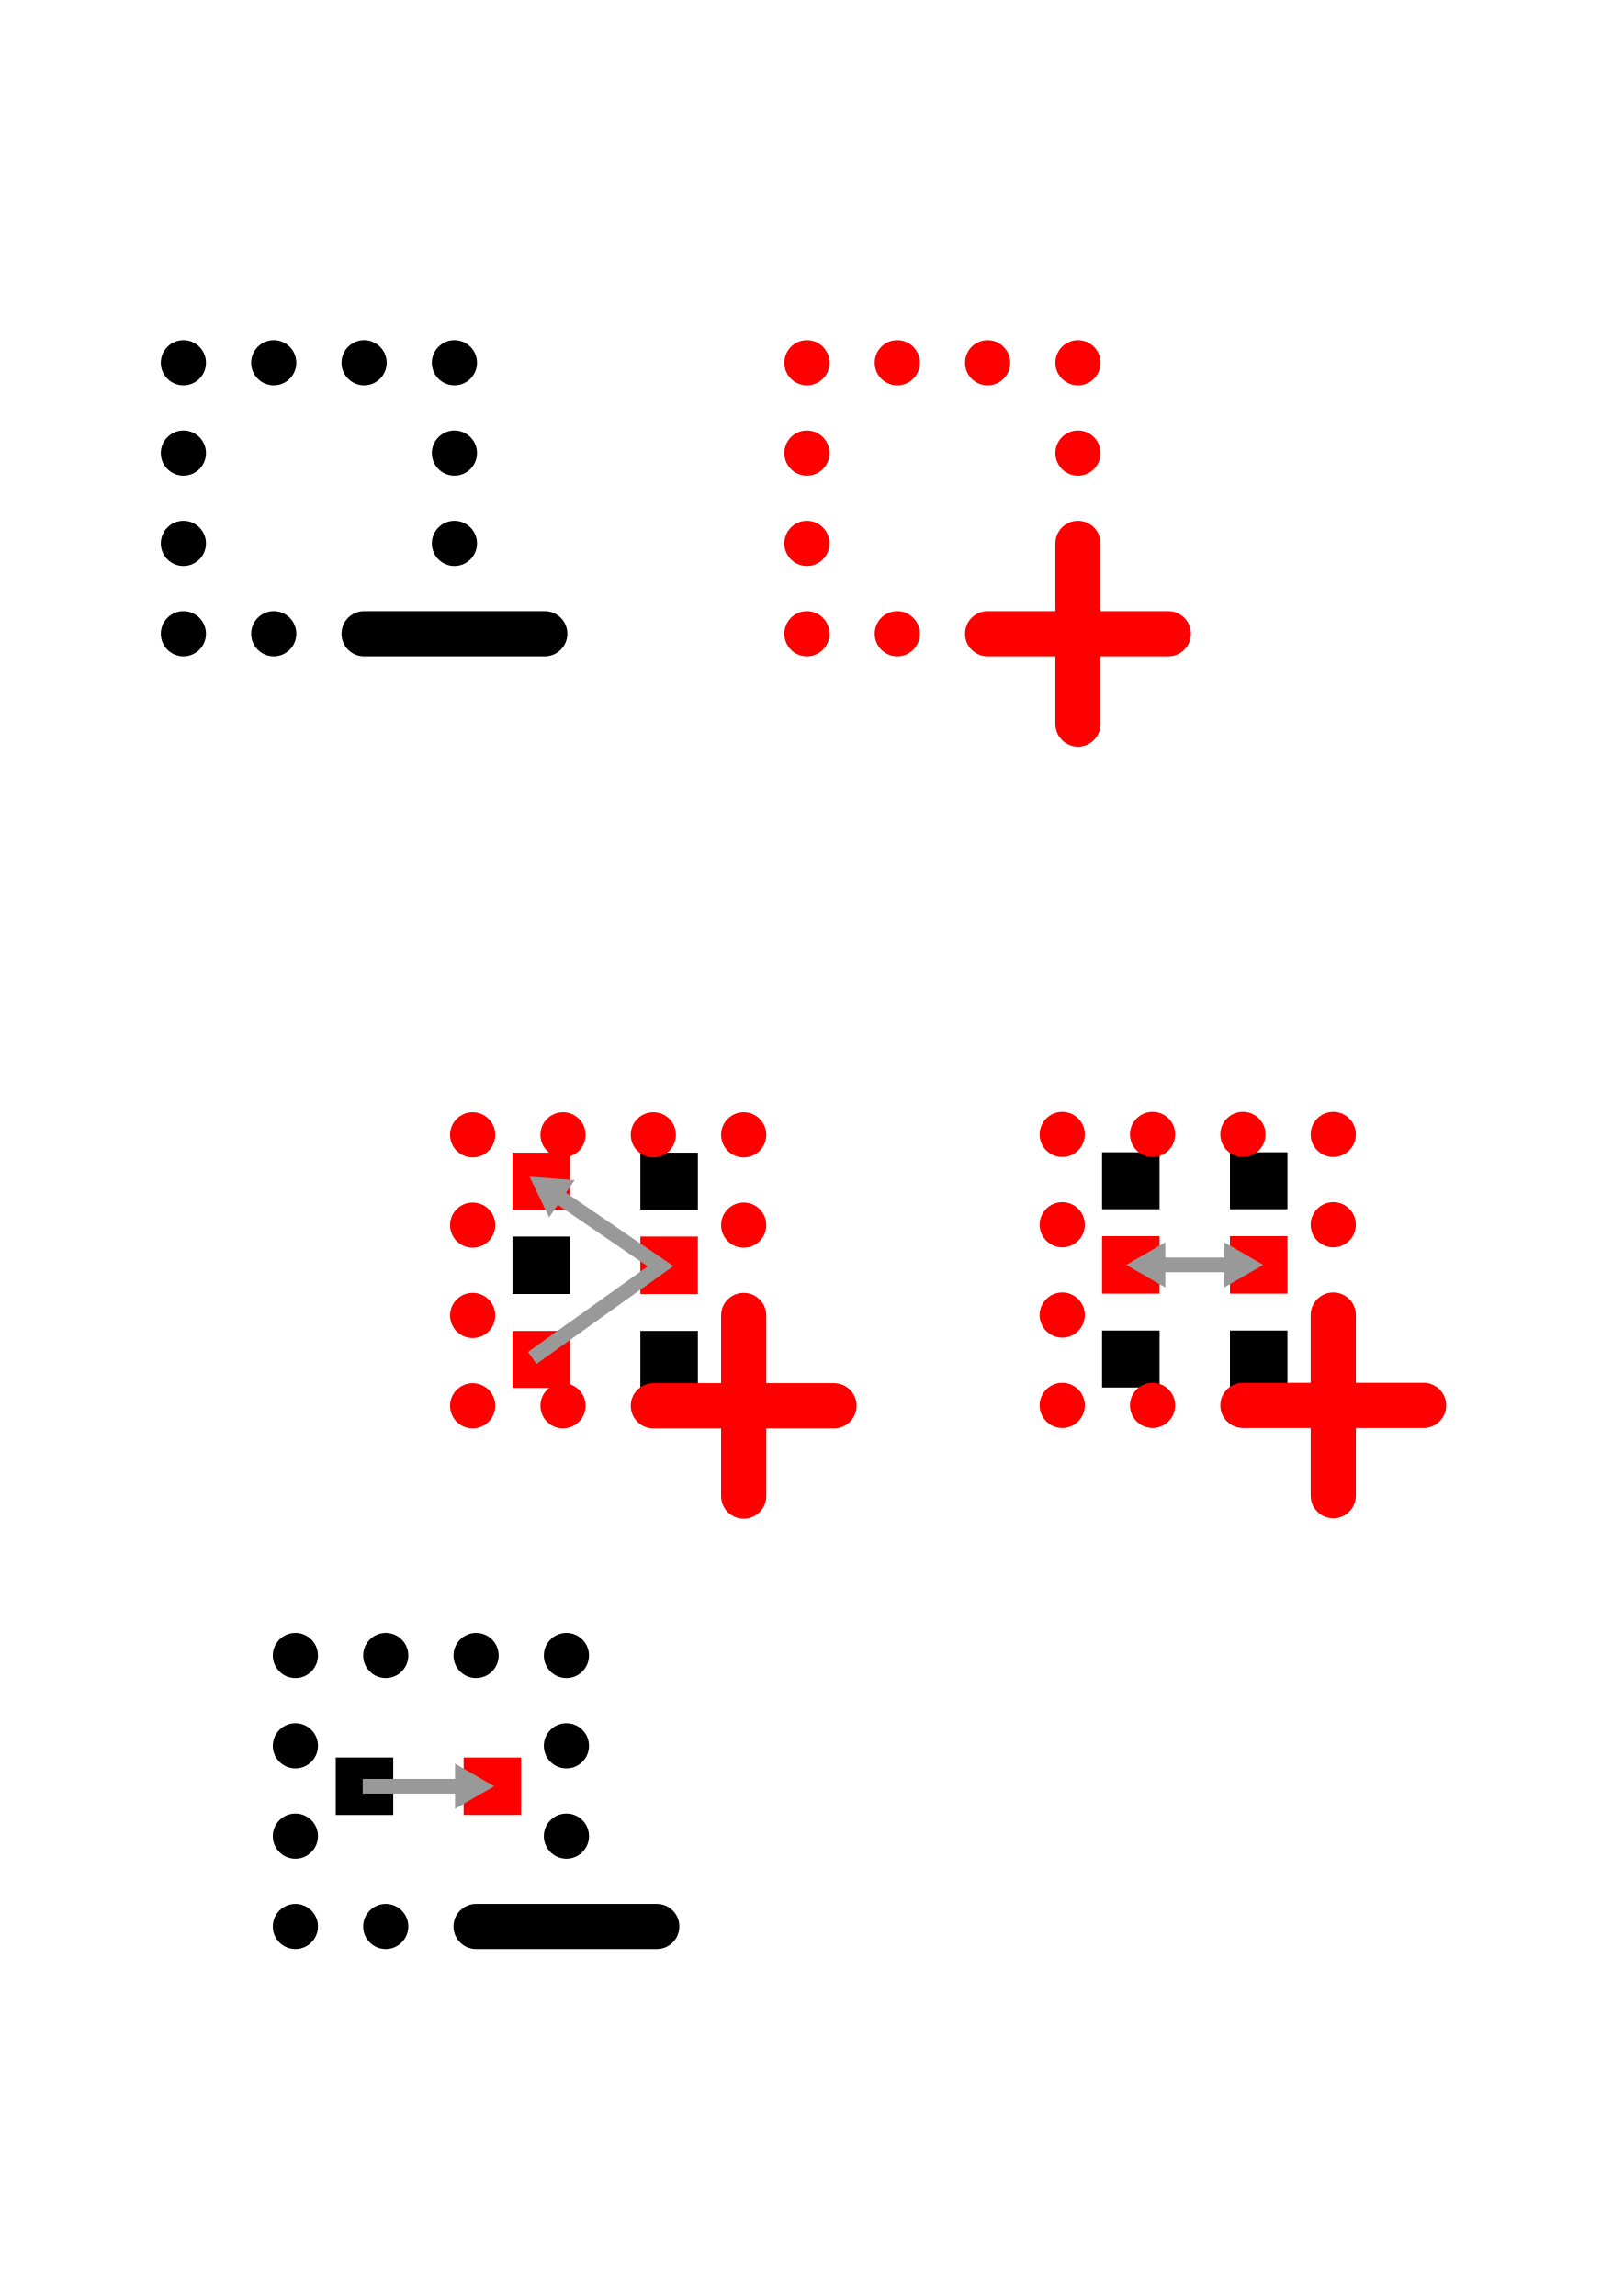
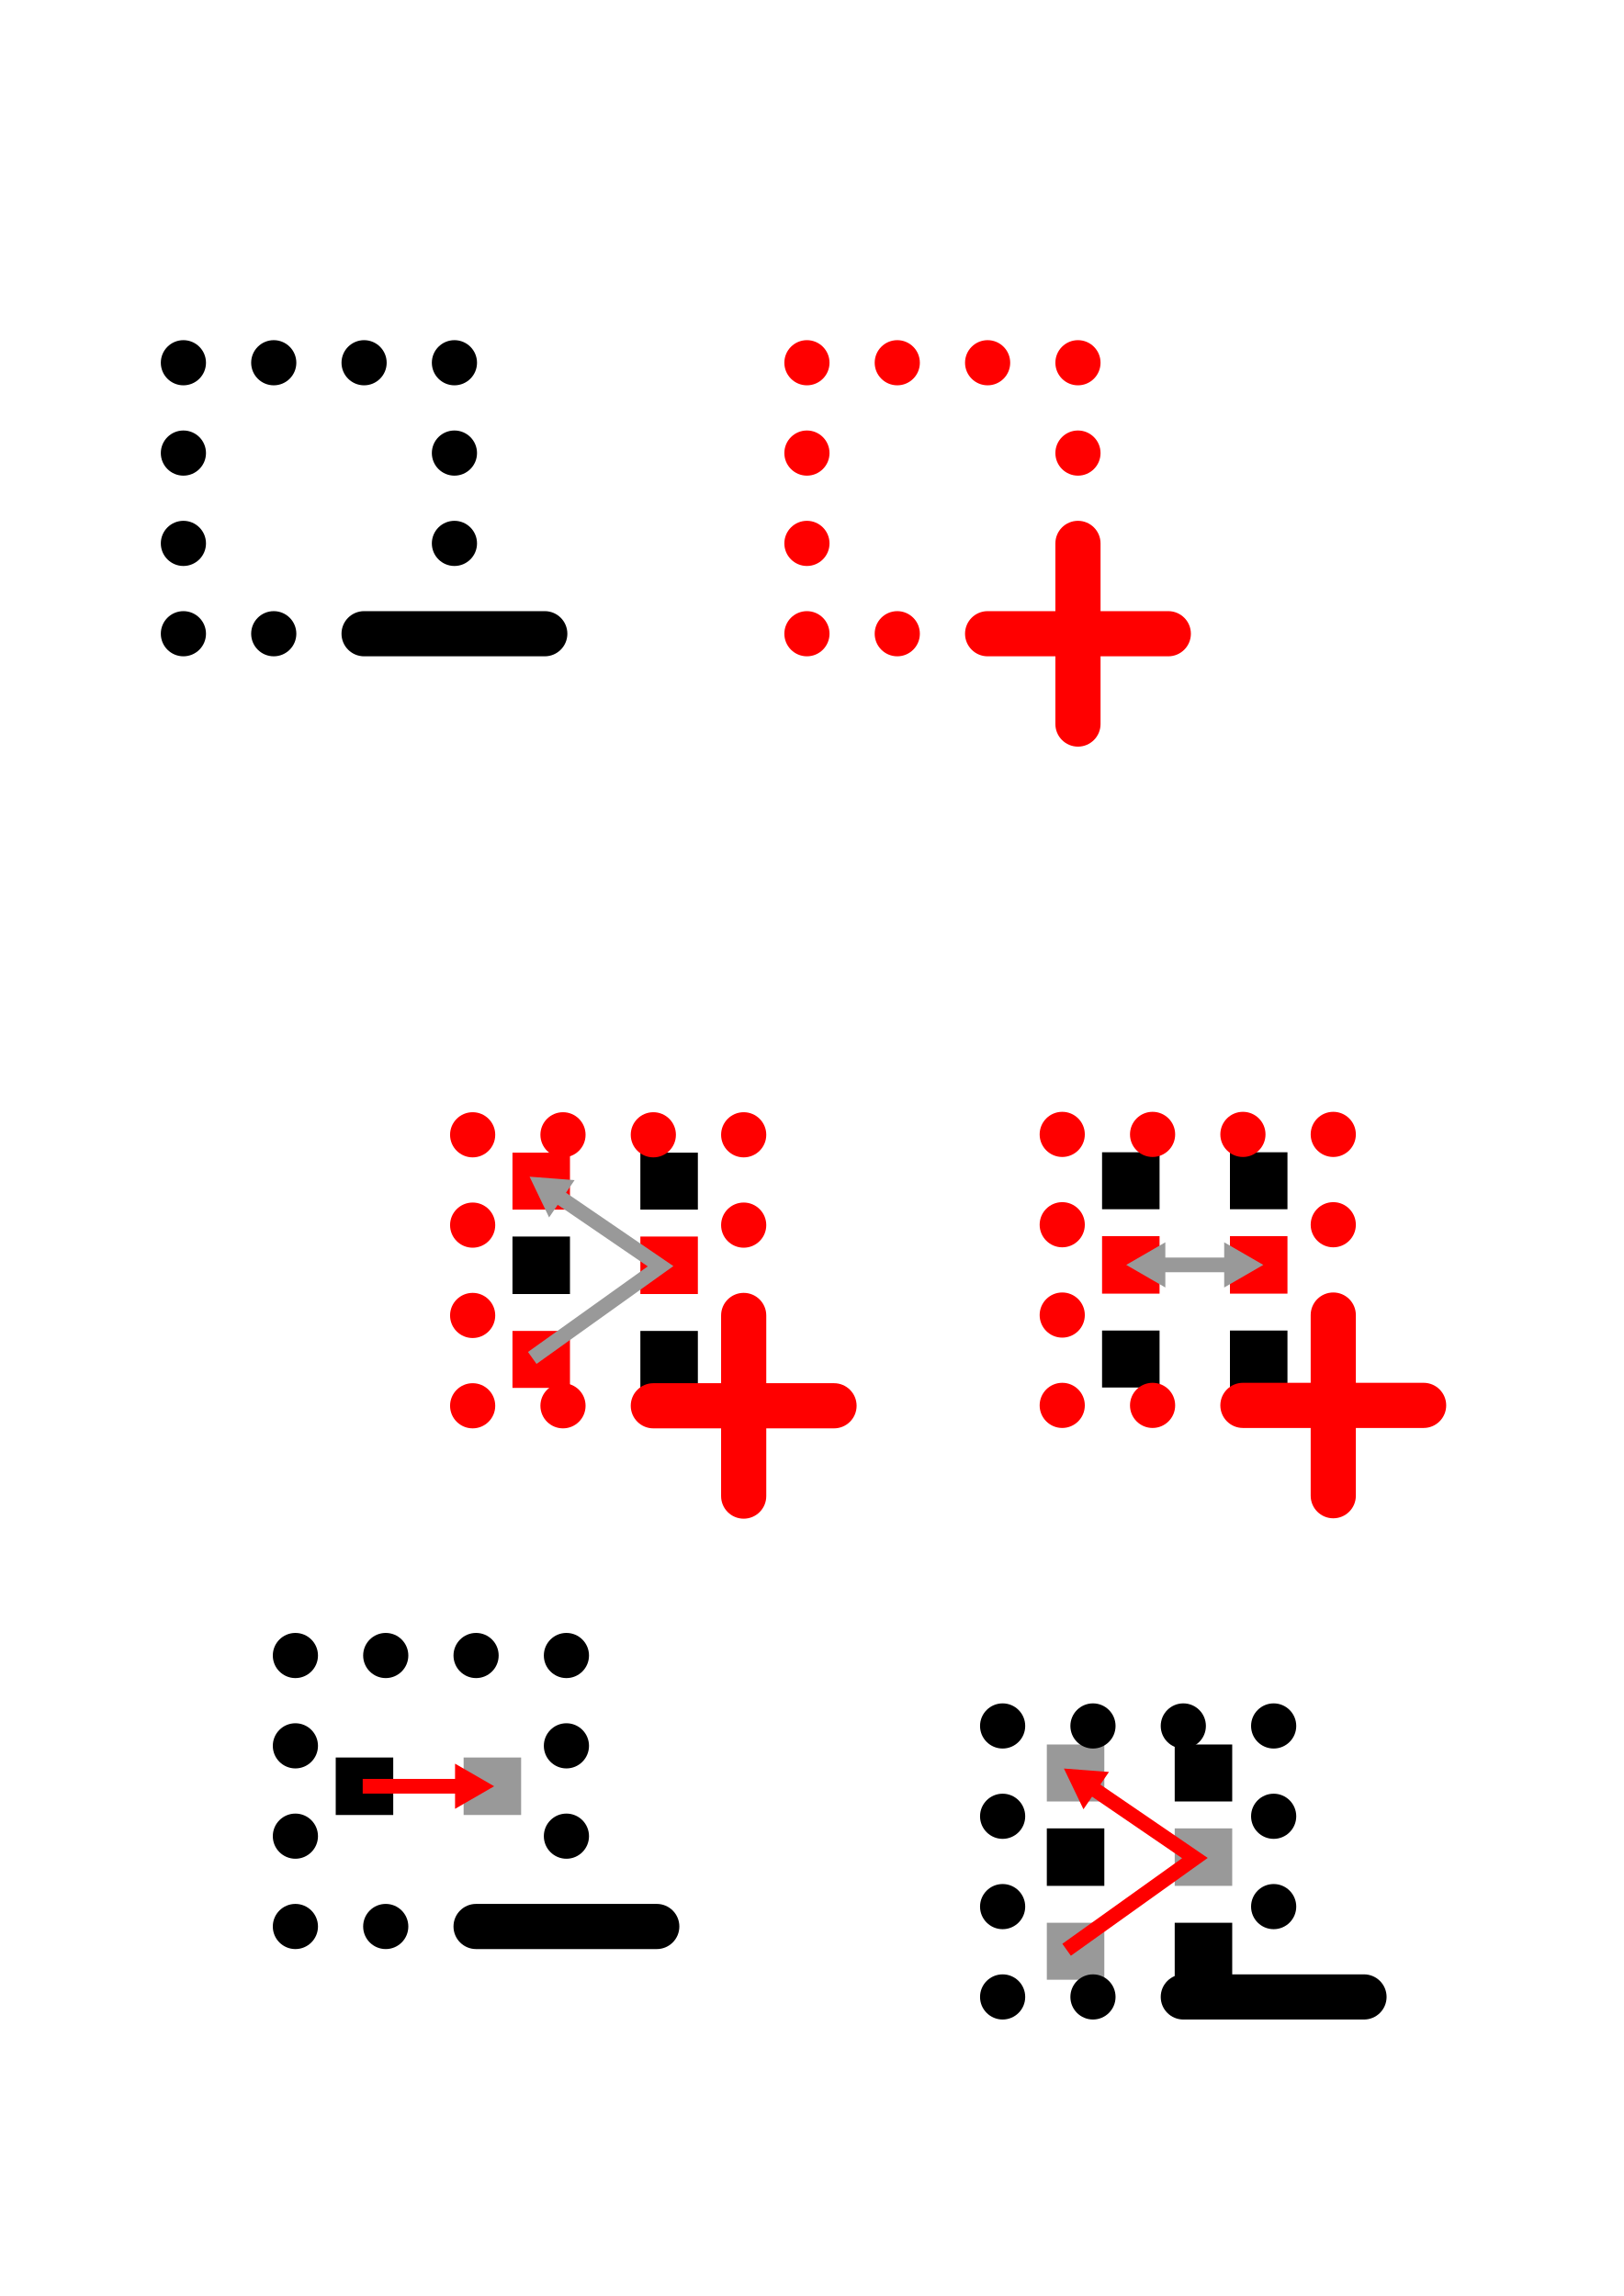
<svg xmlns="http://www.w3.org/2000/svg" width="210mm" height="297mm" viewBox="0 0 210 297" version="1.1" id="svg1" xml:space="preserve">
  <defs id="defs1">
    <marker style="overflow:visible" id="Triangle" refX="0" refY="0" orient="auto-start-reverse" markerWidth="0.5" markerHeight="0.5" viewBox="0 0 1 1" preserveAspectRatio="xMidYMid">
      <path transform="scale(0.5)" style="fill:context-stroke;fill-rule:evenodd;stroke:context-stroke;stroke-width:1pt" d="M 5.77,0 -2.88,5 V -5 Z" id="path135" />
    </marker>
    <marker style="overflow:visible" id="Triangle-1" refX="0" refY="0" orient="auto-start-reverse" markerWidth="0.5" markerHeight="0.5" viewBox="0 0 1 1" preserveAspectRatio="xMidYMid">
      <path transform="scale(0.5)" style="fill:context-stroke;fill-rule:evenodd;stroke:context-stroke;stroke-width:1pt" d="M 5.77,0 -2.88,5 V -5 Z" id="path135-3" />
    </marker>
    <marker style="overflow:visible" id="Triangle-17" refX="0" refY="0" orient="auto-start-reverse" markerWidth="0.5" markerHeight="0.5" viewBox="0 0 1 1" preserveAspectRatio="xMidYMid">
      <path transform="scale(0.5)" style="fill:context-stroke;fill-rule:evenodd;stroke:context-stroke;stroke-width:1pt" d="M 5.77,0 -2.88,5 V -5 Z" id="path135-1" />
+     </marker>
+     <marker style="overflow:visible" id="Triangle-3" refX="0" refY="0" orient="auto-start-reverse" markerWidth="0.5" markerHeight="0.5" viewBox="0 0 1 1" preserveAspectRatio="xMidYMid">
+       <path transform="scale(0.5)" style="fill:context-stroke;fill-rule:evenodd;stroke:context-stroke;stroke-width:1pt" d="M 5.77,0 -2.88,5 V -5 Z" id="path135-8" />
    </marker>
  </defs>
  <g id="layer1">
    <g style="fill:none;stroke-width:3.019" id="g1" transform="matrix(2.921122,0,0,2.921122,9.114395,32.31704)">
      <path fill-rule="evenodd" clip-rule="evenodd" d="M 5,6 C 5.552,6 6,5.552 6,5 6,4.448 5.552,4 5,4 4.448,4 4,4.448 4,5 4,5.552 4.448,6 5,6 Z m 8,10 c -0.552,0 -1,0.448 -1,1 0,0.552 0.448,1 1,1 h 8 c 0.552,0 1,-0.448 1,-1 0,-0.552 -0.448,-1 -1,-1 z M 10,5 C 10,5.552 9.552,6 9,6 8.448,6 8,5.552 8,5 8,4.448 8.448,4 9,4 c 0.552,0 1,0.448 1,1 z m 3,1 c 0.552,0 1,-0.448 1,-1 0,-0.552 -0.448,-1 -1,-1 -0.552,0 -1,0.448 -1,1 0,0.552 0.448,1 1,1 z m 5,-1 c 0,0.552 -0.448,1 -1,1 -0.552,0 -1,-0.448 -1,-1 0,-0.552 0.448,-1 1,-1 0.552,0 1,0.448 1,1 z m -1,5 c 0.552,0 1,-0.448 1,-1 0,-0.552 -0.448,-1 -1,-1 -0.552,0 -1,0.448 -1,1 0,0.552 0.448,1 1,1 z m -7,7 c 0,0.552 -0.448,1 -1,1 -0.552,0 -1,-0.448 -1,-1 0,-0.552 0.448,-1 1,-1 0.552,0 1,0.448 1,1 z m -5,1 c 0.552,0 1,-0.448 1,-1 0,-0.552 -0.448,-1 -1,-1 -0.552,0 -1,0.448 -1,1 0,0.552 0.448,1 1,1 z m 1,-5 c 0,0.552 -0.448,1 -1,1 -0.552,0 -1,-0.448 -1,-1 0,-0.552 0.448,-1 1,-1 0.552,0 1,0.448 1,1 z M 5,10 C 5.552,10 6,9.552 6,9 6,8.448 5.552,8 5,8 4.448,8 4,8.448 4,9 c 0,0.552 0.448,1 1,1 z m 13,3 c 0,0.552 -0.448,1 -1,1 -0.552,0 -1,-0.448 -1,-1 0,-0.552 0.448,-1 1,-1 0.552,0 1,0.448 1,1 z" fill="#000000" id="path1" style="stroke-width:3.019" />
    </g>
    <g style="fill:#ff0000;stroke-width:3.019" id="g2" transform="matrix(2.921122,0,0,2.921122,89.758,32.31704)">
      <path fill-rule="evenodd" clip-rule="evenodd" d="M 5,6 C 5.552,6 6,5.552 6,5 6,4.448 5.552,4 5,4 4.448,4 4,4.448 4,5 4,5.552 4.448,6 5,6 Z m 13,7 c 0,-0.552 -0.448,-1 -1,-1 -0.552,0 -1,0.448 -1,1 v 3 h -3 c -0.552,0 -1,0.448 -1,1 0,0.552 0.448,1 1,1 h 3 v 3 c 0,0.552 0.448,1 1,1 0.552,0 1,-0.448 1,-1 v -3 h 3 c 0.552,0 1,-0.448 1,-1 0,-0.552 -0.448,-1 -1,-1 H 18 Z M 10,5 C 10,5.552 9.552,6 9,6 8.448,6 8,5.552 8,5 8,4.448 8.448,4 9,4 c 0.552,0 1,0.448 1,1 z m 3,1 c 0.552,0 1,-0.448 1,-1 0,-0.552 -0.448,-1 -1,-1 -0.552,0 -1,0.448 -1,1 0,0.552 0.448,1 1,1 z m 5,-1 c 0,0.552 -0.448,1 -1,1 -0.552,0 -1,-0.448 -1,-1 0,-0.552 0.448,-1 1,-1 0.552,0 1,0.448 1,1 z m -1,5 c 0.552,0 1,-0.448 1,-1 0,-0.552 -0.448,-1 -1,-1 -0.552,0 -1,0.448 -1,1 0,0.552 0.448,1 1,1 z m -7,7 c 0,0.552 -0.448,1 -1,1 -0.552,0 -1,-0.448 -1,-1 0,-0.552 0.448,-1 1,-1 0.552,0 1,0.448 1,1 z m -5,1 c 0.552,0 1,-0.448 1,-1 0,-0.552 -0.448,-1 -1,-1 -0.552,0 -1,0.448 -1,1 0,0.552 0.448,1 1,1 z m 1,-5 c 0,0.552 -0.448,1 -1,1 -0.552,0 -1,-0.448 -1,-1 0,-0.552 0.448,-1 1,-1 0.552,0 1,0.448 1,1 z M 5,10 C 5.552,10 6,9.552 6,9 6,8.448 5.552,8 5,8 4.448,8 4,8.448 4,9 c 0,0.552 0.448,1 1,1 z" fill="#000000" id="path2" style="stroke-width:3.019;fill:#ff0000" />
    </g>
    <rect style="fill:#000000;stroke:none;stroke-width:0;stroke-dasharray:none" id="rect3" width="7.437" height="7.437" x="66.28" y="159.953" />
    <rect style="fill:#ff0000;fill-opacity:1;stroke:none;stroke-width:0;stroke-dasharray:none" id="rect4" width="7.437" height="7.37" x="66.28" y="149.102" />
    <rect style="fill:#ff0000;fill-opacity:1;stroke:none;stroke-width:0;stroke-dasharray:none" id="rect6" width="7.437" height="7.437" x="82.821" y="159.953" />
    <rect style="fill:#000000;stroke:none;stroke-width:0;stroke-dasharray:none" id="rect7" width="7.437" height="7.37" x="82.821" y="149.102" />
    <rect style="fill:#ff0000;fill-opacity:1;stroke:none;stroke-width:0;stroke-dasharray:none" id="rect8" width="7.437" height="7.37" x="66.28" y="172.163" />
    <rect style="fill:#000000;stroke:none;stroke-width:0;stroke-dasharray:none" id="rect9" width="7.437" height="7.37" x="82.821" y="172.163" />
    <path style="fill:none;stroke:#999999;stroke-width:1.9;stroke-dasharray:none;marker-end:url(#Triangle)" d="M 68.838,175.657 85.434,163.795 71.277,154.116" id="path3" />
    <g style="fill:#ff0000;stroke-width:3.019" id="g2-8" transform="matrix(2.921122,0,0,2.921122,46.52384,132.1859)">
      <path fill-rule="evenodd" clip-rule="evenodd" d="M 5,6 C 5.552,6 6,5.552 6,5 6,4.448 5.552,4 5,4 4.448,4 4,4.448 4,5 4,5.552 4.448,6 5,6 Z m 13,7 c 0,-0.552 -0.448,-1 -1,-1 -0.552,0 -1,0.448 -1,1 v 3 h -3 c -0.552,0 -1,0.448 -1,1 0,0.552 0.448,1 1,1 h 3 v 3 c 0,0.552 0.448,1 1,1 0.552,0 1,-0.448 1,-1 v -3 h 3 c 0.552,0 1,-0.448 1,-1 0,-0.552 -0.448,-1 -1,-1 H 18 Z M 10,5 C 10,5.552 9.552,6 9,6 8.448,6 8,5.552 8,5 8,4.448 8.448,4 9,4 c 0.552,0 1,0.448 1,1 z m 3,1 c 0.552,0 1,-0.448 1,-1 0,-0.552 -0.448,-1 -1,-1 -0.552,0 -1,0.448 -1,1 0,0.552 0.448,1 1,1 z m 5,-1 c 0,0.552 -0.448,1 -1,1 -0.552,0 -1,-0.448 -1,-1 0,-0.552 0.448,-1 1,-1 0.552,0 1,0.448 1,1 z m -1,5 c 0.552,0 1,-0.448 1,-1 0,-0.552 -0.448,-1 -1,-1 -0.552,0 -1,0.448 -1,1 0,0.552 0.448,1 1,1 z m -7,7 c 0,0.552 -0.448,1 -1,1 -0.552,0 -1,-0.448 -1,-1 0,-0.552 0.448,-1 1,-1 0.552,0 1,0.448 1,1 z m -5,1 c 0.552,0 1,-0.448 1,-1 0,-0.552 -0.448,-1 -1,-1 -0.552,0 -1,0.448 -1,1 0,0.552 0.448,1 1,1 z m 1,-5 c 0,0.552 -0.448,1 -1,1 -0.552,0 -1,-0.448 -1,-1 0,-0.552 0.448,-1 1,-1 0.552,0 1,0.448 1,1 z M 5,10 C 5.552,10 6,9.552 6,9 6,8.448 5.552,8 5,8 4.448,8 4,8.448 4,9 c 0,0.552 0.448,1 1,1 z" fill="#000000" id="path2-3" style="fill:#ff0000;stroke-width:3.019" />
    </g>
    <rect style="fill:#ff0000;fill-opacity:1;stroke:none;stroke-width:0;stroke-dasharray:none" id="rect3-3" width="7.437" height="7.437" x="142.534" y="159.903" />
    <rect style="fill:#000000;fill-opacity:1;stroke:none;stroke-width:0;stroke-dasharray:none" id="rect4-9" width="7.437" height="7.37" x="142.534" y="149.051" />
    <rect style="fill:#ff0000;fill-opacity:1;stroke:none;stroke-width:0;stroke-dasharray:none" id="rect6-0" width="7.437" height="7.437" x="159.075" y="159.903" />
    <rect style="fill:#000000;fill-opacity:1;stroke:none;stroke-width:0;stroke-dasharray:none" id="rect7-5" width="7.437" height="7.37" x="159.075" y="149.051" />
    <rect style="fill:#000000;fill-opacity:1;stroke:none;stroke-width:0;stroke-dasharray:none" id="rect8-2" width="7.437" height="7.37" x="142.534" y="172.112" />
    <rect style="fill:#000000;fill-opacity:1;stroke:none;stroke-width:0;stroke-dasharray:none" id="rect9-2" width="7.437" height="7.37" x="159.075" y="172.112" />
    <g style="fill:#ff0000;stroke-width:3.019" id="g2-8-3" transform="matrix(2.921122,0,0,2.921122,122.7776,132.1352)">
      <path fill-rule="evenodd" clip-rule="evenodd" d="M 5,6 C 5.552,6 6,5.552 6,5 6,4.448 5.552,4 5,4 4.448,4 4,4.448 4,5 4,5.552 4.448,6 5,6 Z m 13,7 c 0,-0.552 -0.448,-1 -1,-1 -0.552,0 -1,0.448 -1,1 v 3 h -3 c -0.552,0 -1,0.448 -1,1 0,0.552 0.448,1 1,1 h 3 v 3 c 0,0.552 0.448,1 1,1 0.552,0 1,-0.448 1,-1 v -3 h 3 c 0.552,0 1,-0.448 1,-1 0,-0.552 -0.448,-1 -1,-1 H 18 Z M 10,5 C 10,5.552 9.552,6 9,6 8.448,6 8,5.552 8,5 8,4.448 8.448,4 9,4 c 0.552,0 1,0.448 1,1 z m 3,1 c 0.552,0 1,-0.448 1,-1 0,-0.552 -0.448,-1 -1,-1 -0.552,0 -1,0.448 -1,1 0,0.552 0.448,1 1,1 z m 5,-1 c 0,0.552 -0.448,1 -1,1 -0.552,0 -1,-0.448 -1,-1 0,-0.552 0.448,-1 1,-1 0.552,0 1,0.448 1,1 z m -1,5 c 0.552,0 1,-0.448 1,-1 0,-0.552 -0.448,-1 -1,-1 -0.552,0 -1,0.448 -1,1 0,0.552 0.448,1 1,1 z m -7,7 c 0,0.552 -0.448,1 -1,1 -0.552,0 -1,-0.448 -1,-1 0,-0.552 0.448,-1 1,-1 0.552,0 1,0.448 1,1 z m -5,1 c 0.552,0 1,-0.448 1,-1 0,-0.552 -0.448,-1 -1,-1 -0.552,0 -1,0.448 -1,1 0,0.552 0.448,1 1,1 z m 1,-5 c 0,0.552 -0.448,1 -1,1 -0.552,0 -1,-0.448 -1,-1 0,-0.552 0.448,-1 1,-1 0.552,0 1,0.448 1,1 z M 5,10 C 5.552,10 6,9.552 6,9 6,8.448 5.552,8 5,8 4.448,8 4,8.448 4,9 c 0,0.552 0.448,1 1,1 z" fill="#000000" id="path2-3-7" style="fill:#ff0000;stroke-width:3.019" />
    </g>
    <path style="fill:none;stroke:#999999;stroke-width:1.9;stroke-dasharray:none;marker-start:url(#Triangle);marker-end:url(#Triangle-1)" d="M 160.014,163.621 H 149.032" id="path3-8" />
    <g style="fill:none;stroke-width:3.019" id="g1-6" transform="matrix(2.921122,0,0,2.921122,23.59867,199.5432)">
      <path fill-rule="evenodd" clip-rule="evenodd" d="M 5,6 C 5.552,6 6,5.552 6,5 6,4.448 5.552,4 5,4 4.448,4 4,4.448 4,5 4,5.552 4.448,6 5,6 Z m 8,10 c -0.552,0 -1,0.448 -1,1 0,0.552 0.448,1 1,1 h 8 c 0.552,0 1,-0.448 1,-1 0,-0.552 -0.448,-1 -1,-1 z M 10,5 C 10,5.552 9.552,6 9,6 8.448,6 8,5.552 8,5 8,4.448 8.448,4 9,4 c 0.552,0 1,0.448 1,1 z m 3,1 c 0.552,0 1,-0.448 1,-1 0,-0.552 -0.448,-1 -1,-1 -0.552,0 -1,0.448 -1,1 0,0.552 0.448,1 1,1 z m 5,-1 c 0,0.552 -0.448,1 -1,1 -0.552,0 -1,-0.448 -1,-1 0,-0.552 0.448,-1 1,-1 0.552,0 1,0.448 1,1 z m -1,5 c 0.552,0 1,-0.448 1,-1 0,-0.552 -0.448,-1 -1,-1 -0.552,0 -1,0.448 -1,1 0,0.552 0.448,1 1,1 z m -7,7 c 0,0.552 -0.448,1 -1,1 -0.552,0 -1,-0.448 -1,-1 0,-0.552 0.448,-1 1,-1 0.552,0 1,0.448 1,1 z m -5,1 c 0.552,0 1,-0.448 1,-1 0,-0.552 -0.448,-1 -1,-1 -0.552,0 -1,0.448 -1,1 0,0.552 0.448,1 1,1 z m 1,-5 c 0,0.552 -0.448,1 -1,1 -0.552,0 -1,-0.448 -1,-1 0,-0.552 0.448,-1 1,-1 0.552,0 1,0.448 1,1 z M 5,10 C 5.552,10 6,9.552 6,9 6,8.448 5.552,8 5,8 4.448,8 4,8.448 4,9 c 0,0.552 0.448,1 1,1 z m 13,3 c 0,0.552 -0.448,1 -1,1 -0.552,0 -1,-0.448 -1,-1 0,-0.552 0.448,-1 1,-1 0.552,0 1,0.448 1,1 z" fill="#000000" id="path1-7" style="stroke-width:3.019" />
    </g>
    <g id="g3" transform="translate(3.175423,-1.235719)">
      <rect style="fill:#000000;fill-opacity:1;stroke:none;stroke-width:0;stroke-dasharray:none" id="rect3-3-7" width="7.437" height="7.437" x="40.246" y="228.578" />
-       <rect style="fill:#ff0000;fill-opacity:1;stroke:none;stroke-width:0;stroke-dasharray:none" id="rect6-0-4" width="7.437" height="7.437" x="56.786" y="228.578" />
-       <path style="fill:none;stroke:#999999;stroke-width:1.9;stroke-dasharray:none;marker-start:url(#Triangle-17)" d="M 57.362,232.297 H 43.734" id="path3-8-4" />
+       <rect style="fill:#999999;fill-opacity:1;stroke:none;stroke-width:0;stroke-dasharray:none" id="rect6-0-4" width="7.437" height="7.437" x="56.786" y="228.578" />
+       <path style="fill:none;stroke:#ff0000;stroke-width:1.9;stroke-dasharray:none;marker-start:url(#Triangle-17);stroke-opacity:1" d="M 57.362,232.297 H 43.734" id="path3-8-4" />
+     </g>
+     <rect style="fill:#000000;stroke:none;stroke-width:0;stroke-dasharray:none" id="rect3-4" width="7.437" height="7.437" x="135.39" y="236.511" />
+     <rect style="fill:#999999;fill-opacity:1;stroke:none;stroke-width:0;stroke-dasharray:none" id="rect4-8" width="7.437" height="7.37" x="135.39" y="225.659" />
+     <rect style="fill:#999999;fill-opacity:1;stroke:none;stroke-width:0;stroke-dasharray:none" id="rect6-3" width="7.437" height="7.437" x="151.93" y="236.511" />
+     <rect style="fill:#000000;stroke:none;stroke-width:0;stroke-dasharray:none" id="rect7-9" width="7.437" height="7.37" x="151.93" y="225.659" />
+     <rect style="fill:#999999;fill-opacity:1;stroke:none;stroke-width:0;stroke-dasharray:none" id="rect8-0" width="7.437" height="7.37" x="135.39" y="248.72" />
+     <rect style="fill:#000000;stroke:none;stroke-width:0;stroke-dasharray:none" id="rect9-5" width="7.437" height="7.37" x="151.93" y="248.72" />
+     <path style="fill:none;stroke:#ff0000;stroke-width:1.9;stroke-dasharray:none;marker-end:url(#Triangle-3);stroke-opacity:1" d="m 137.947,252.214 16.596,-11.862 -14.157,-9.679" id="path3-2" />
+     <g style="fill:none;stroke-width:3.019" id="g1-6-6" transform="matrix(2.921122,0,0,2.921122,115.0678,208.6555)">
+       <path fill-rule="evenodd" clip-rule="evenodd" d="M 5,6 C 5.552,6 6,5.552 6,5 6,4.448 5.552,4 5,4 4.448,4 4,4.448 4,5 4,5.552 4.448,6 5,6 Z m 8,10 c -0.552,0 -1,0.448 -1,1 0,0.552 0.448,1 1,1 h 8 c 0.552,0 1,-0.448 1,-1 0,-0.552 -0.448,-1 -1,-1 z M 10,5 C 10,5.552 9.552,6 9,6 8.448,6 8,5.552 8,5 8,4.448 8.448,4 9,4 c 0.552,0 1,0.448 1,1 z m 3,1 c 0.552,0 1,-0.448 1,-1 0,-0.552 -0.448,-1 -1,-1 -0.552,0 -1,0.448 -1,1 0,0.552 0.448,1 1,1 z m 5,-1 c 0,0.552 -0.448,1 -1,1 -0.552,0 -1,-0.448 -1,-1 0,-0.552 0.448,-1 1,-1 0.552,0 1,0.448 1,1 z m -1,5 c 0.552,0 1,-0.448 1,-1 0,-0.552 -0.448,-1 -1,-1 -0.552,0 -1,0.448 -1,1 0,0.552 0.448,1 1,1 z m -7,7 c 0,0.552 -0.448,1 -1,1 -0.552,0 -1,-0.448 -1,-1 0,-0.552 0.448,-1 1,-1 0.552,0 1,0.448 1,1 z m -5,1 c 0.552,0 1,-0.448 1,-1 0,-0.552 -0.448,-1 -1,-1 -0.552,0 -1,0.448 -1,1 0,0.552 0.448,1 1,1 z m 1,-5 c 0,0.552 -0.448,1 -1,1 -0.552,0 -1,-0.448 -1,-1 0,-0.552 0.448,-1 1,-1 0.552,0 1,0.448 1,1 z M 5,10 C 5.552,10 6,9.552 6,9 6,8.448 5.552,8 5,8 4.448,8 4,8.448 4,9 c 0,0.552 0.448,1 1,1 z m 13,3 c 0,0.552 -0.448,1 -1,1 -0.552,0 -1,-0.448 -1,-1 0,-0.552 0.448,-1 1,-1 0.552,0 1,0.448 1,1 z" fill="#000000" id="path1-7-9" style="stroke-width:3.019" />
    </g>
  </g>
</svg>
